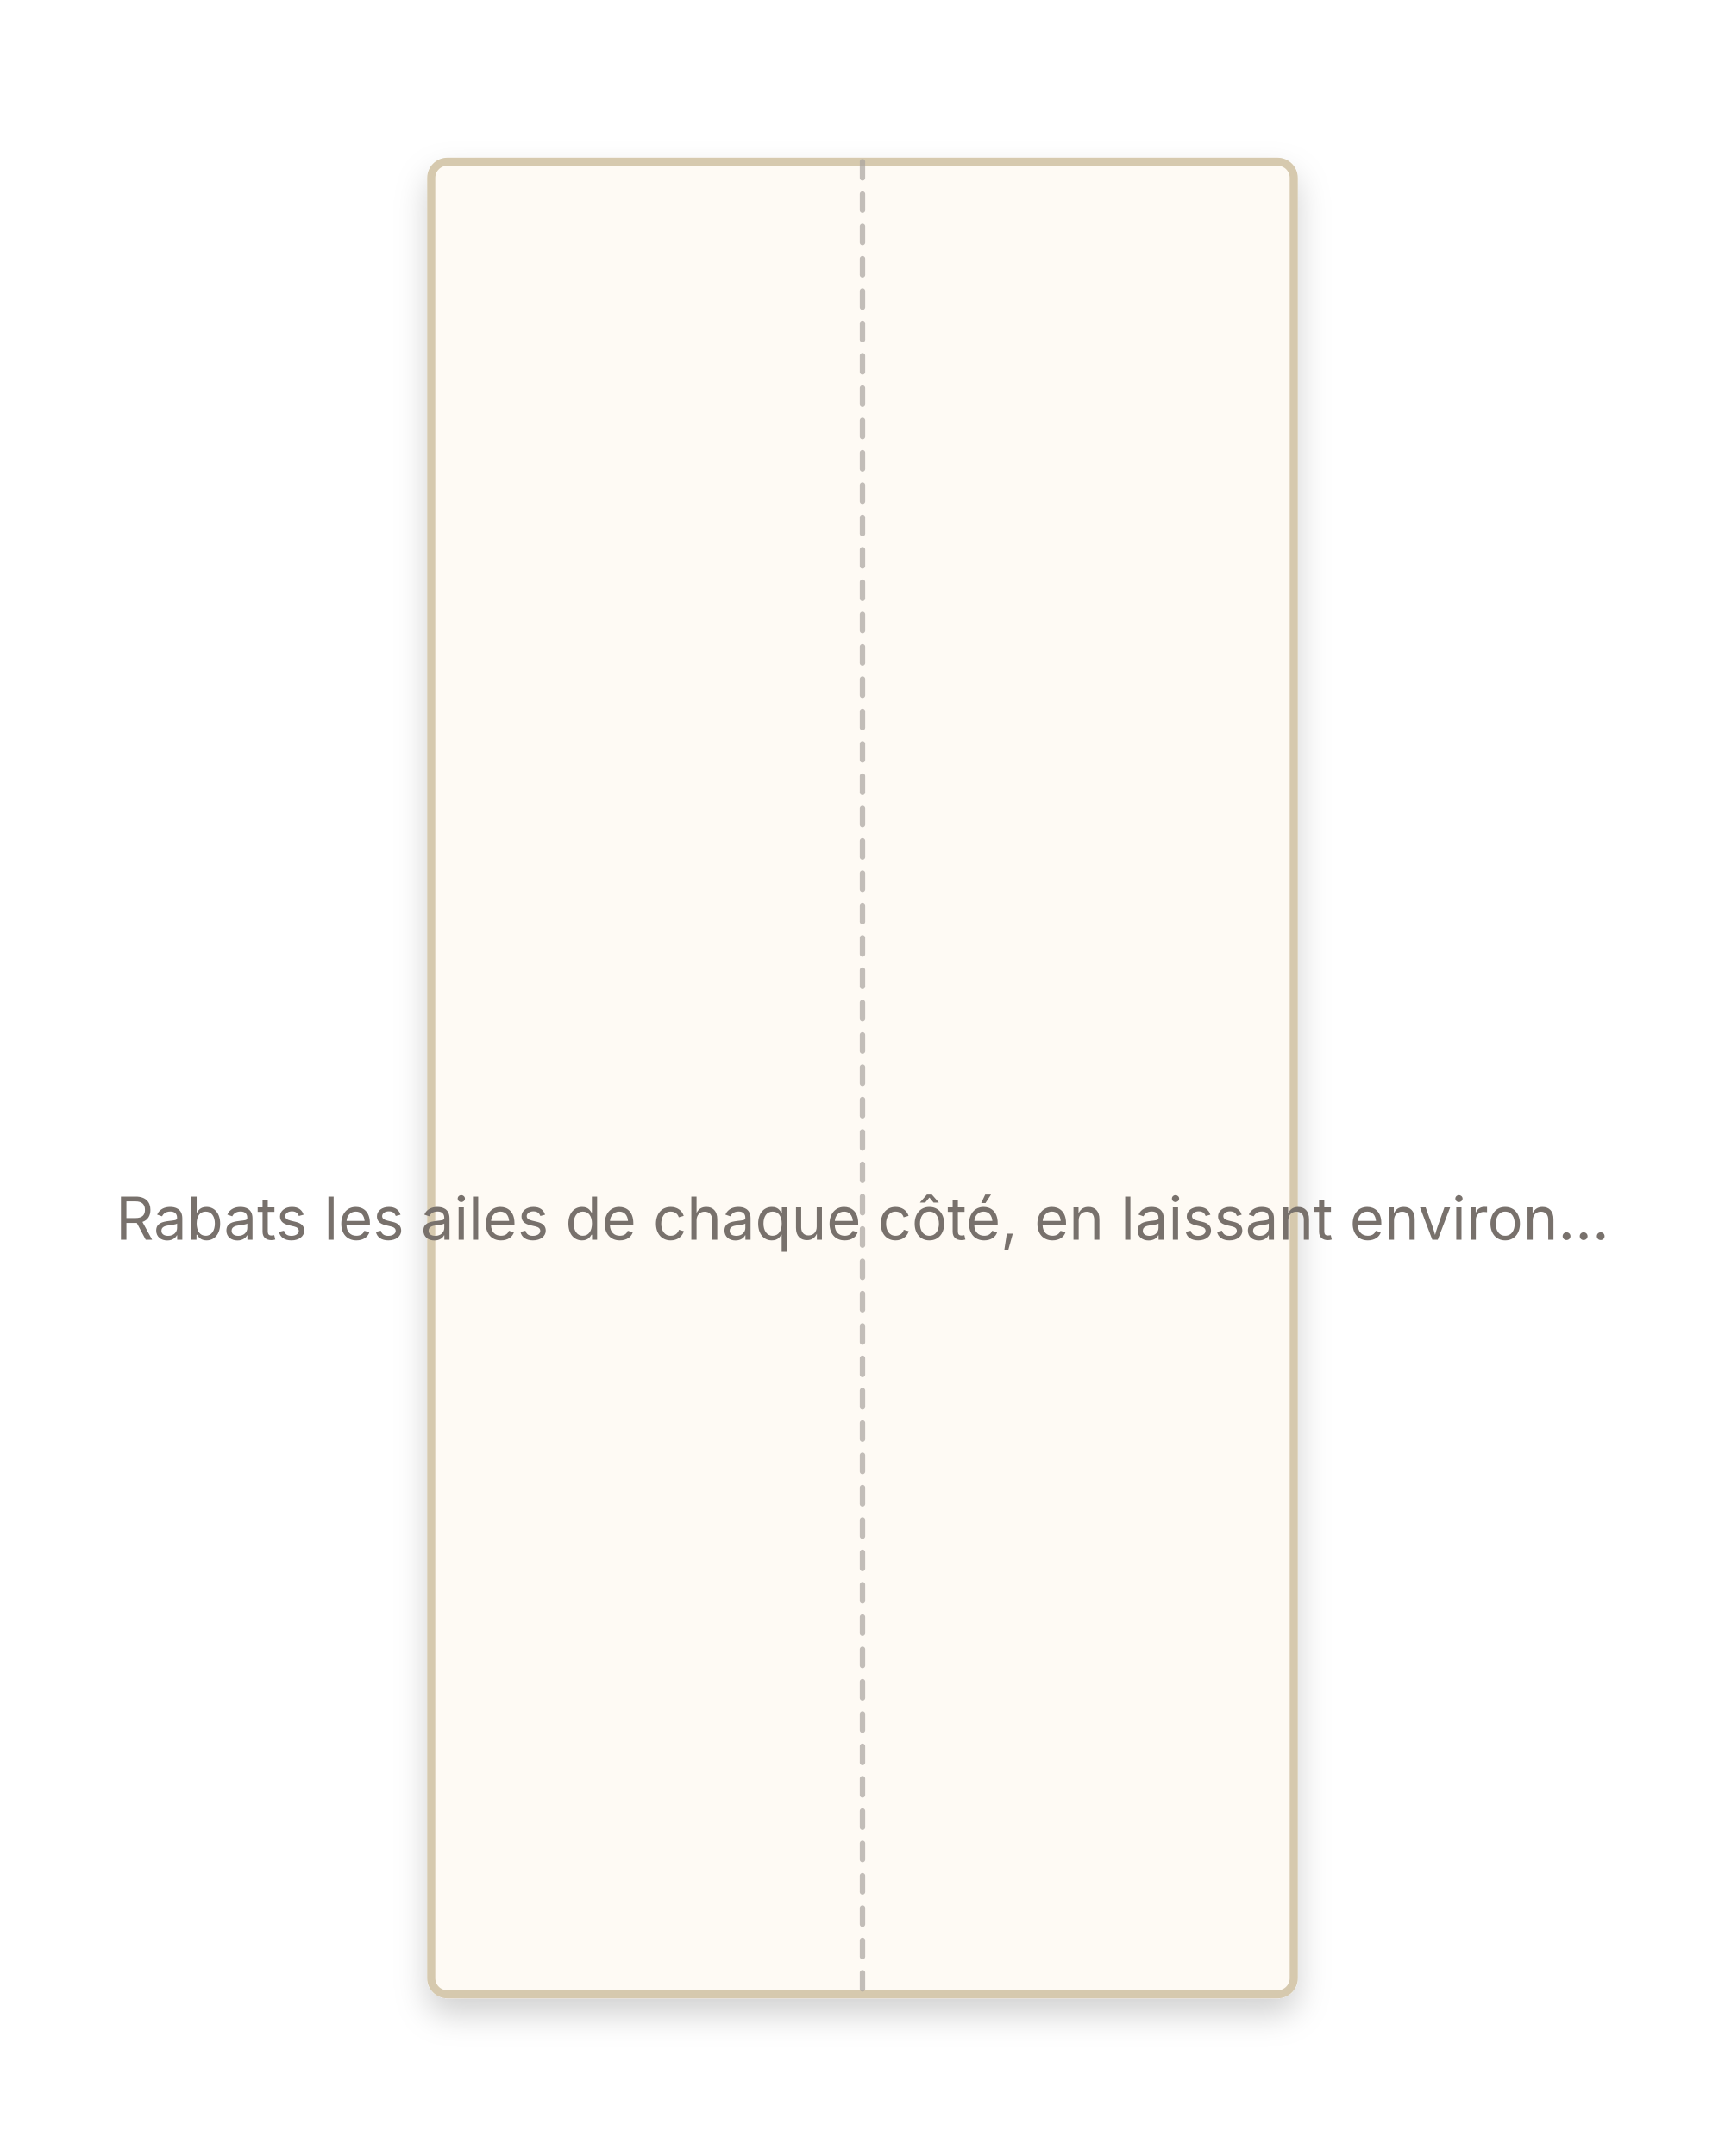
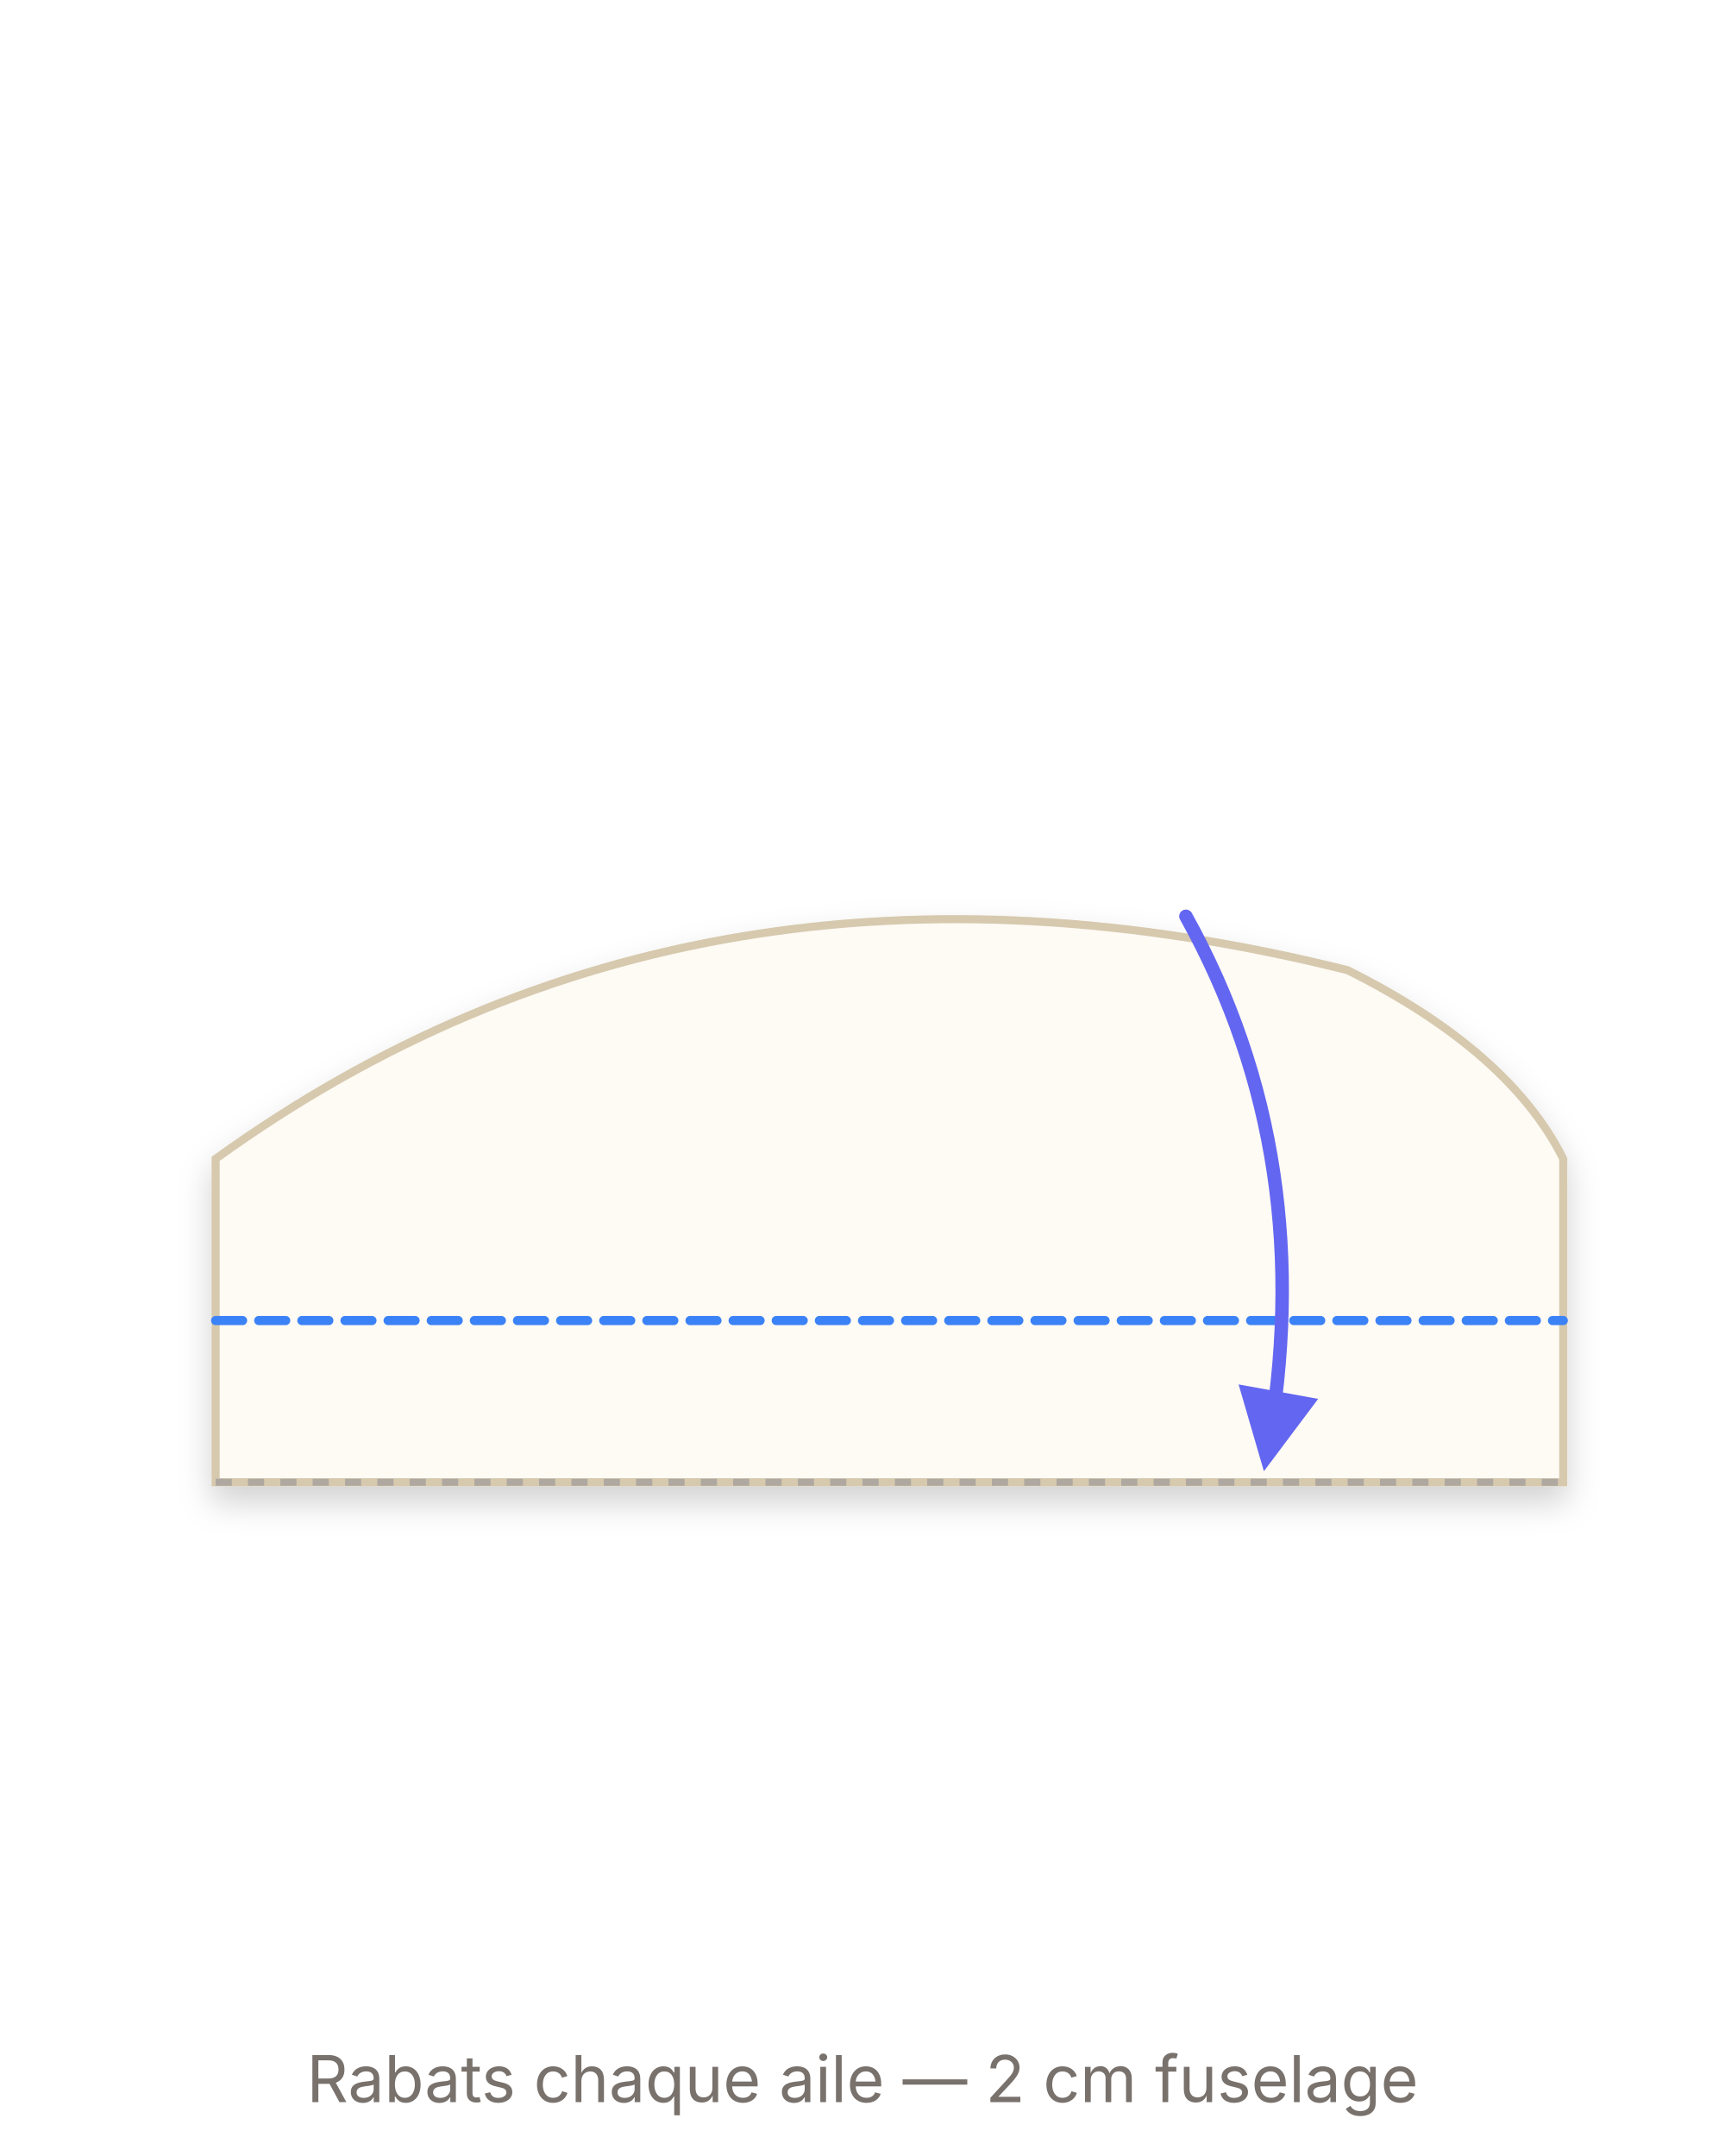
- <svg xmlns="http://www.w3.org/2000/svg" viewBox="0 0 320 400" fill="none" font-family="system-ui, -apple-system, sans-serif">
+ <svg xmlns="http://www.w3.org/2000/svg" viewBox="0 0 320 400" fill="none" font-family="system-ui,-apple-system,sans-serif">
  <defs>
    <filter id="ps" x="-10%" y="-10%" width="120%" height="120%">
      <feGaussianBlur in="SourceAlpha" stdDeviation="3" />
      <feOffset dx="0" dy="3" />
      <feComponentTransfer>
        <feFuncA type="linear" slope="0.18" />
      </feComponentTransfer>
      <feMerge>
        <feMergeNode />
        <feMergeNode in="SourceGraphic" />
      </feMerge>
    </filter>
    <marker id="arr" viewBox="0 0 10 10" refX="8" refY="5" markerWidth="6" markerHeight="6" orient="auto-start-reverse">
      <path d="M 0 0 L 10 5 L 0 10 z" fill="#6366f1" />
    </marker>
    <marker id="arrT" viewBox="0 0 10 10" refX="8" refY="5" markerWidth="6" markerHeight="6" orient="auto-start-reverse">
      <path d="M 0 0 L 10 5 L 0 10 z" fill="#14b8a6" />
    </marker>
    <linearGradient id="foldTri" x1="0" y1="0" x2="1" y2="1">
      <stop offset="0" stop-color="#fff7ed" />
      <stop offset="1" stop-color="#fed7aa" stop-opacity="0.7" />
    </linearGradient>
  </defs>
-   <rect x="80" y="30" width="160" height="340" rx="3" fill="#fefaf4" stroke="#d6c9ae" stroke-width="1.5" filter="url(#ps)" />
-   <line x1="160" y1="30" x2="160" y2="370" stroke="#a8a29e" stroke-width="1" stroke-dasharray="3 3" stroke-linecap="round" opacity="0.7" />
-   <text x="160" y="180" text-anchor="middle" font-size="48">↗️</text>
-   <text x="160" y="230" text-anchor="middle" font-size="11" fill="#78716c">Rabats les ailes de chaque côté, en laissant environ…</text>
+   <path d="M 40,215 Q 130,150 250,180 Q 280,195 290,215 L 290,275 L 40,275 Z" fill="#fefaf4" stroke="#d6c9ae" stroke-width="1.5" filter="url(#ps)" />
+   <line x1="40" y1="275" x2="290" y2="275" stroke="#a8a29e" stroke-width="1.3" stroke-dasharray="3 3" opacity="0.85" />
+   <line x1="40" y1="245" x2="290" y2="245" stroke="#3b82f6" stroke-width="1.7" stroke-dasharray="5 3" stroke-linecap="round" />
+   <path d="M 220 170 Q 245 215 235 270" stroke="#6366f1" stroke-width="2.5" stroke-linecap="round" fill="none" marker-end="url(#arr)" />
+   <text x="160" y="390" text-anchor="middle" font-size="12" fill="#78716c">Rabats chaque aile — 2 cm fuselage</text>
</svg>
